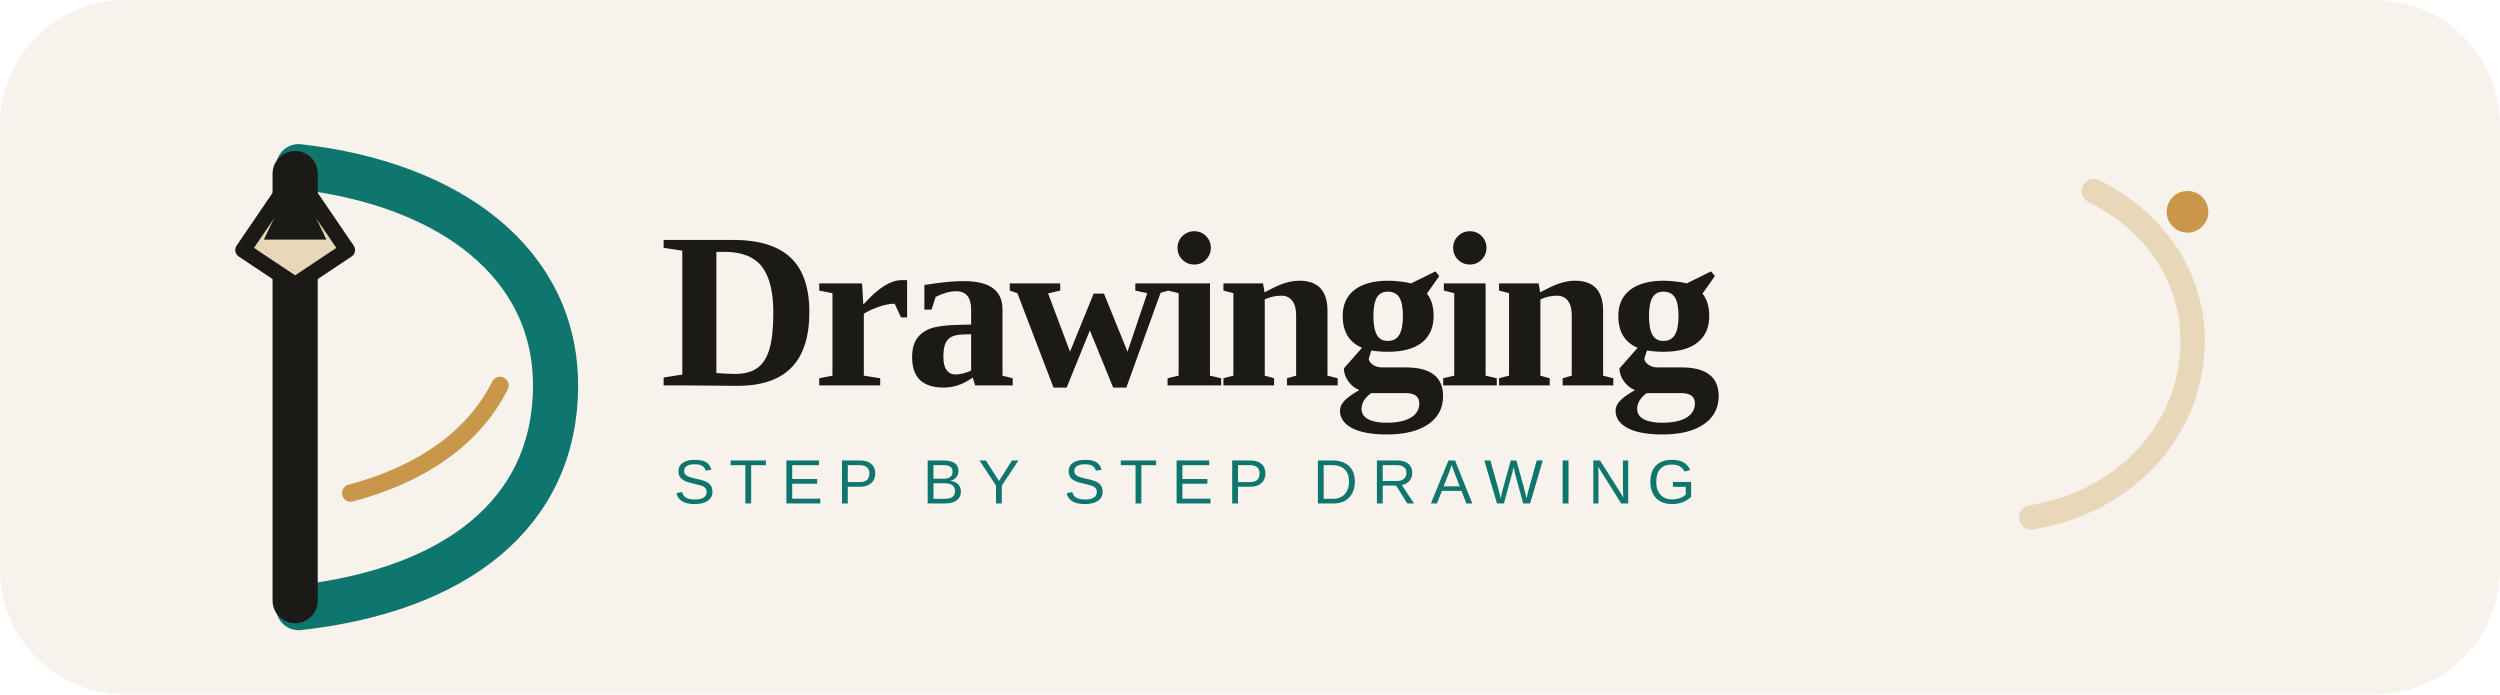
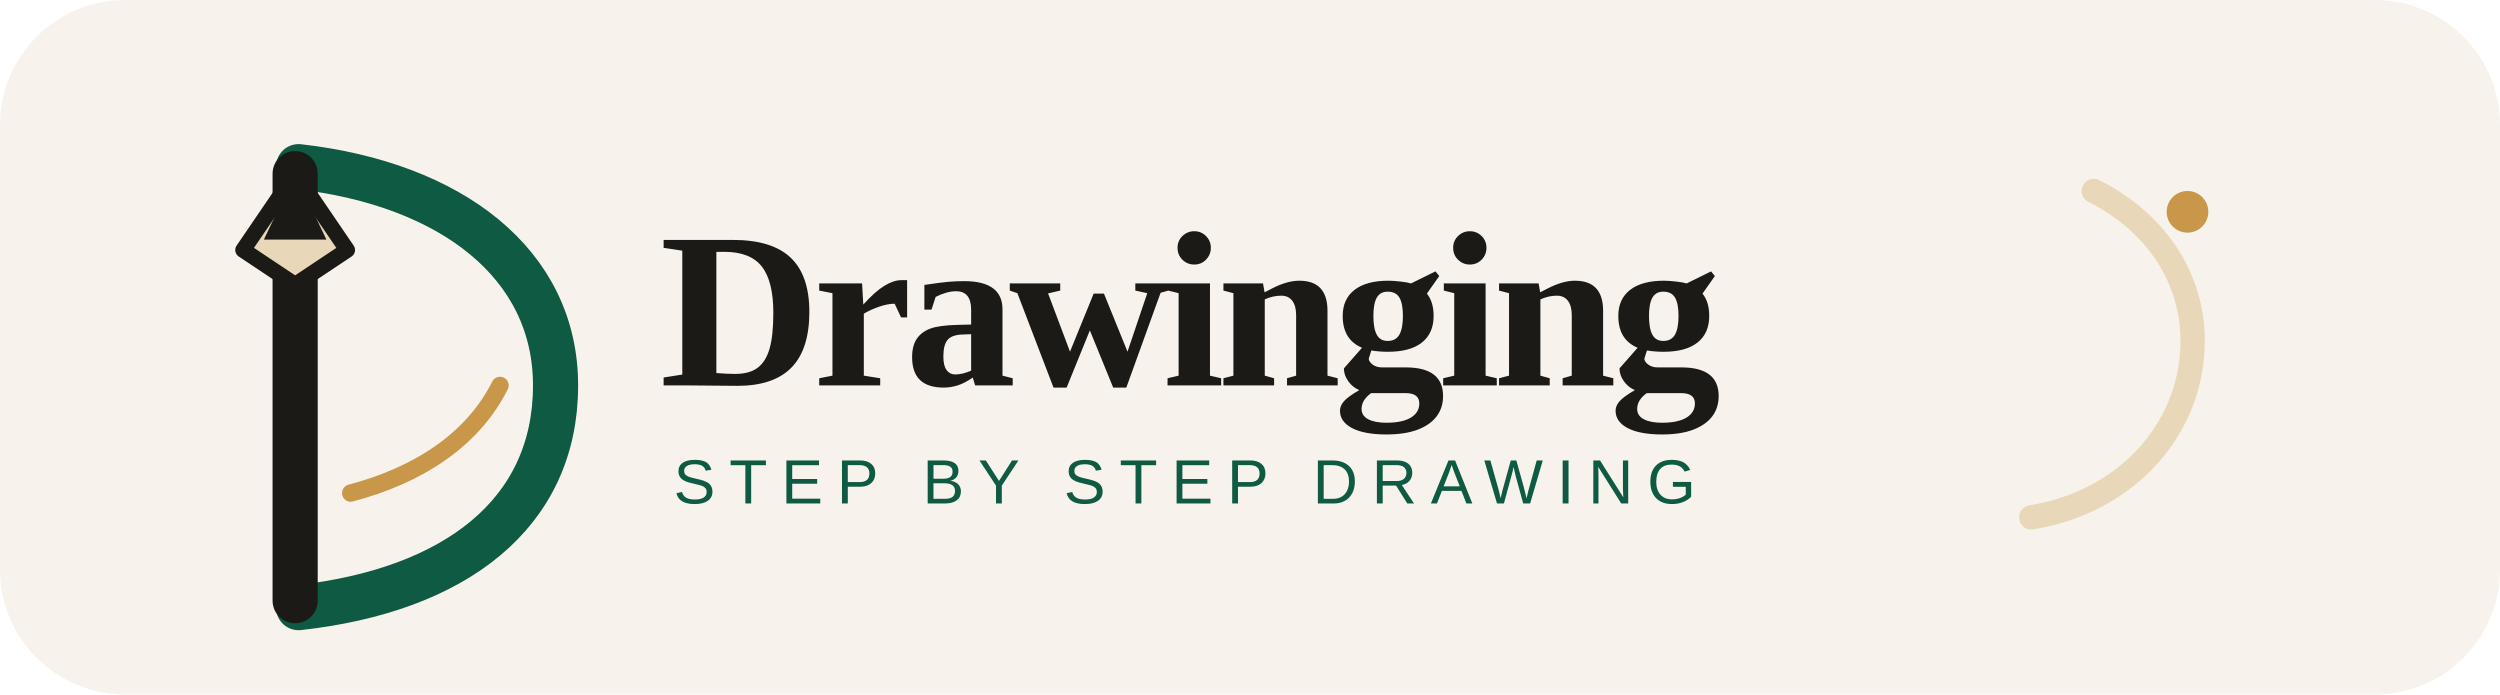
<svg xmlns="http://www.w3.org/2000/svg" viewBox="0 0 720 200" role="img" aria-labelledby="title desc">
  <rect width="720" height="200" rx="36" fill="#F7F3EC" />
  <g transform="translate(38 34)">
-     <path d="M48 14c44 5 74 28 74 63 0 37-29 59-74 64" fill="none" stroke="#0F766E" stroke-width="13" stroke-linecap="round" />
+     <path d="M48 14c44 5 74 28 74 63 0 37-29 59-74 64" fill="none" stroke="#0E5A43" stroke-width="13" stroke-linecap="round" />
    <path d="M47 16v123" fill="none" stroke="#1C1A17" stroke-width="13" stroke-linecap="round" />
    <path d="M47 16 32 38l15 10 15-10L47 16Z" fill="#E8D7B8" stroke="#1C1A17" stroke-width="4.5" stroke-linejoin="round" />
    <path d="M38 35 47 16l9 19" fill="#1C1A17" />
    <path d="M63 108c19-5 35-15 43-31" fill="none" stroke="#C9974A" stroke-width="5" stroke-linecap="round" />
  </g>
  <g fill="#1C1A17">
    <text x="190" y="111" font-family="Georgia, 'Times New Roman', serif" font-size="64" font-weight="700" letter-spacing="-2">Drawinging</text>
-     <text x="194" y="145" font-family="Arial, Helvetica, sans-serif" font-size="18" letter-spacing="4" fill="#0F766E">STEP BY STEP DRAWING</text>
+     <text x="194" y="145" font-family="Arial, Helvetica, sans-serif" font-size="18" letter-spacing="4" fill="#0E5A43">STEP BY STEP DRAWING</text>
  </g>
  <path d="M603 55c20 10 31 29 28 50-3 22-21 40-46 44" fill="none" stroke="#E8D7B8" stroke-width="7" stroke-linecap="round" />
  <circle cx="630" cy="61" r="6" fill="#C9974A" />
</svg>
